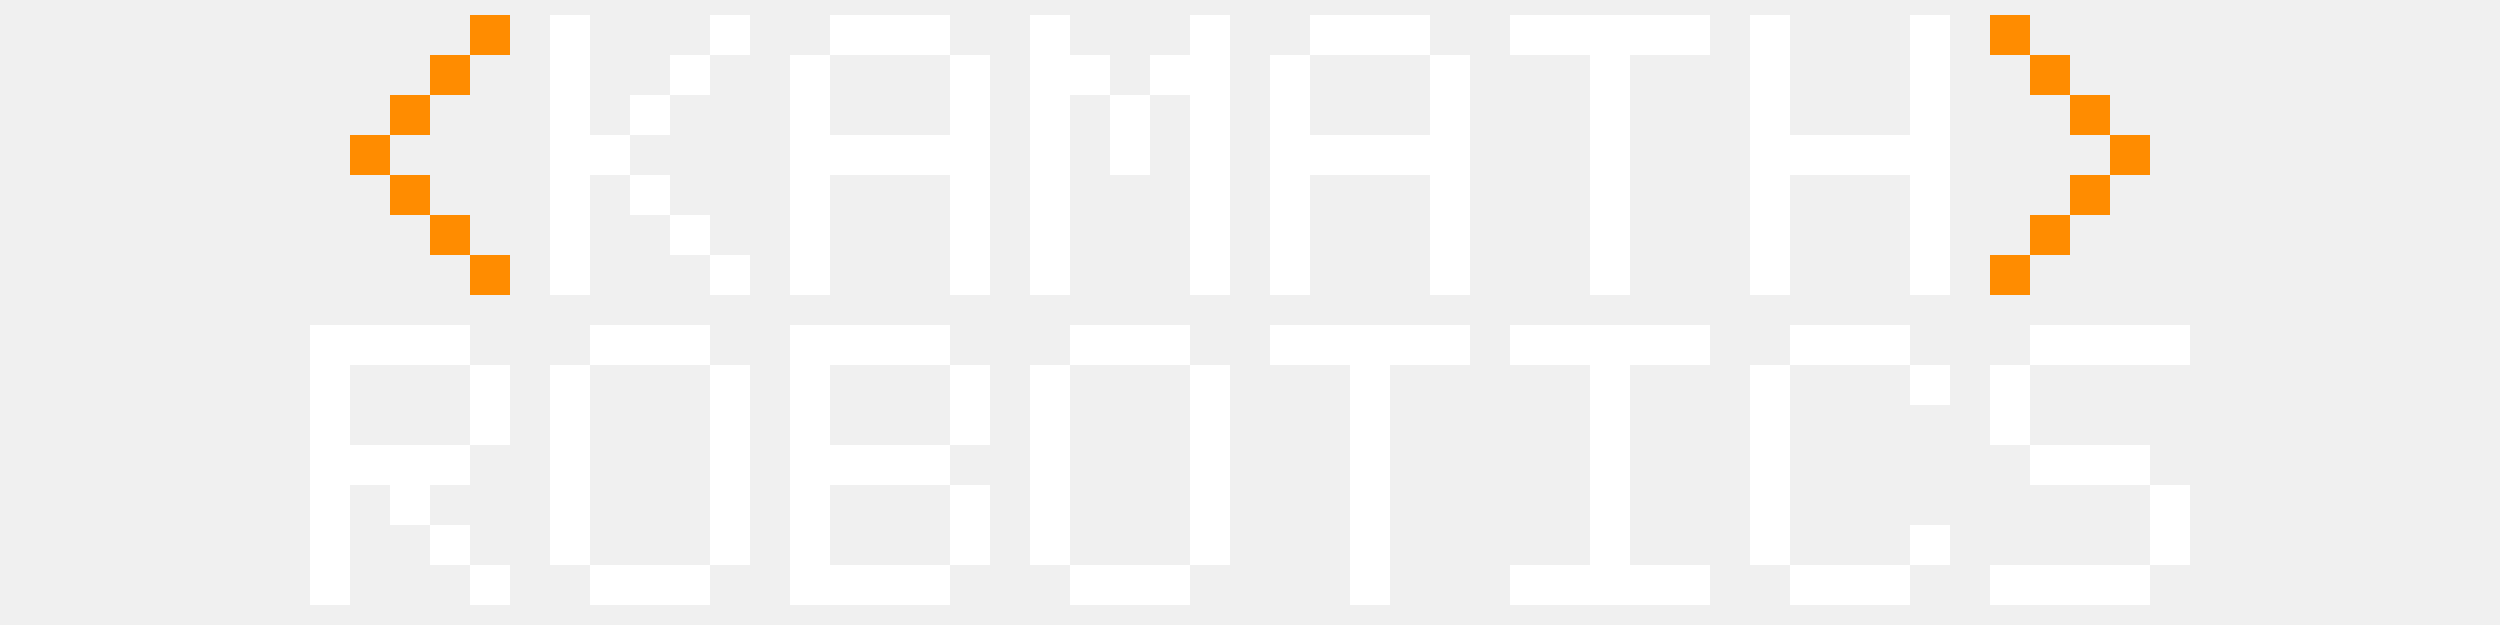
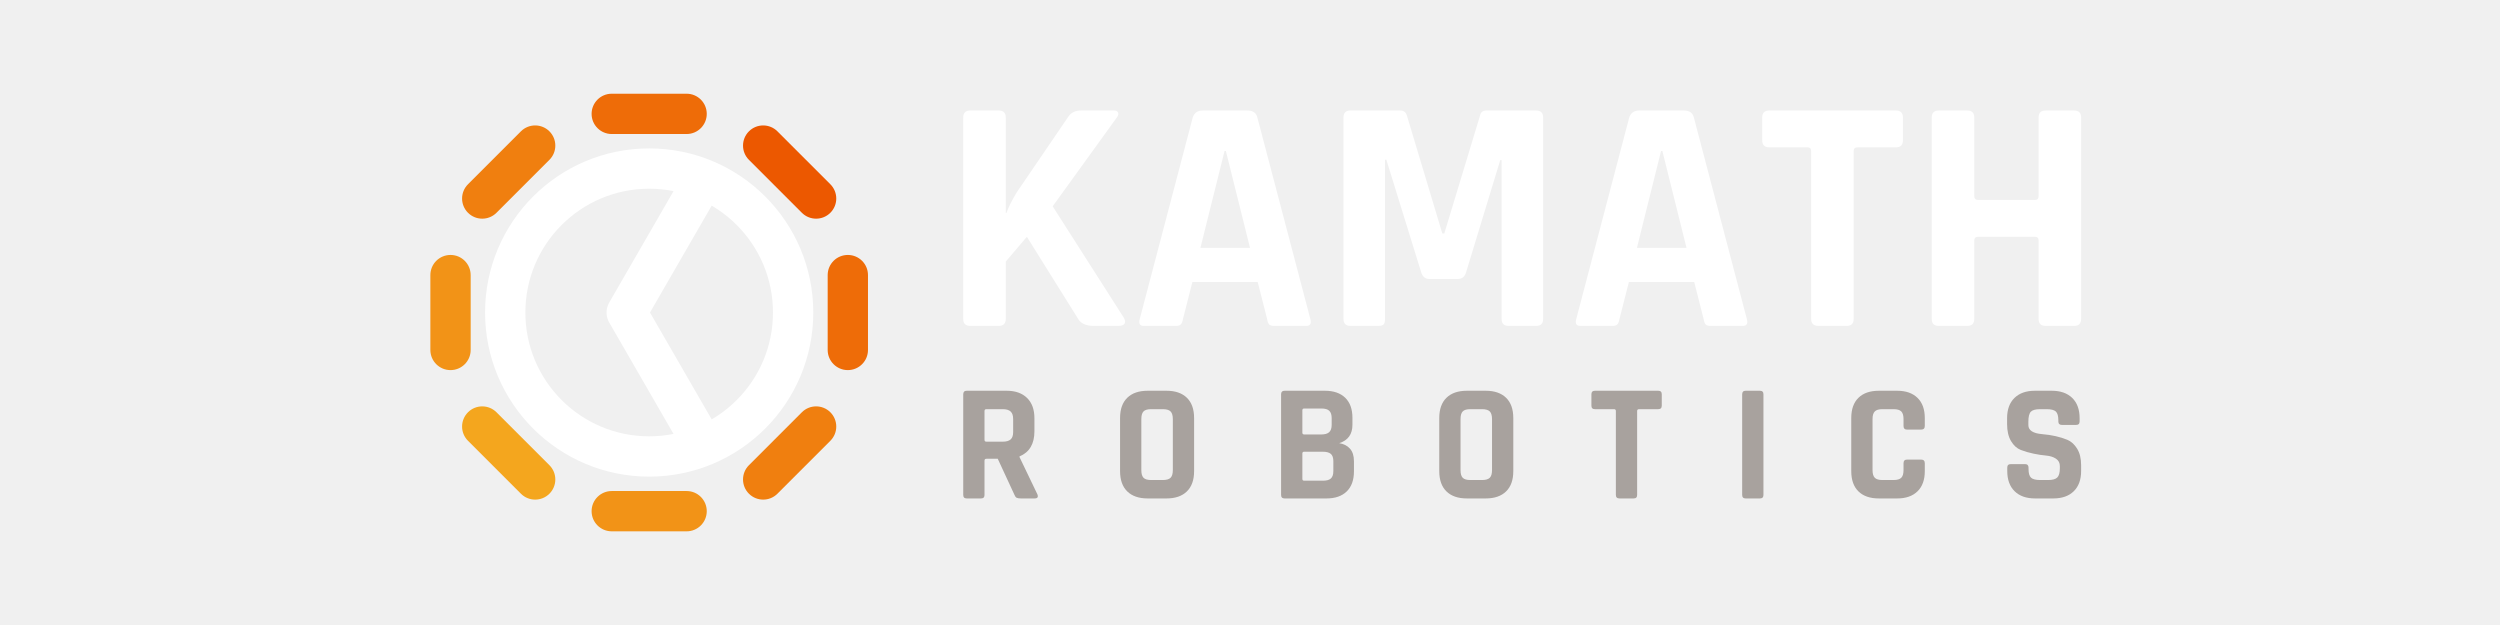
- <svg xmlns="http://www.w3.org/2000/svg" viewBox="0 0 500 125" width="500" height="125">
-   <g>
-     <rect x="94" y="3" width="8" height="8" fill="#ff8c00" />
-     <rect x="86" y="11" width="8" height="8" fill="#ff8c00" />
-     <rect x="78" y="19" width="8" height="8" fill="#ff8c00" />
-     <rect x="70" y="27" width="8" height="8" fill="#ff8c00" />
-     <rect x="78" y="35" width="8" height="8" fill="#ff8c00" />
-     <rect x="86" y="43" width="8" height="8" fill="#ff8c00" />
-     <rect x="94" y="51" width="8" height="8" fill="#ff8c00" />
-     <rect x="110" y="3" width="8" height="8" fill="#ffffff" />
-     <rect x="142" y="3" width="8" height="8" fill="#ffffff" />
-     <rect x="110" y="11" width="8" height="8" fill="#ffffff" />
-     <rect x="134" y="11" width="8" height="8" fill="#ffffff" />
-     <rect x="110" y="19" width="8" height="8" fill="#ffffff" />
-     <rect x="126" y="19" width="8" height="8" fill="#ffffff" />
-     <rect x="110" y="27" width="8" height="8" fill="#ffffff" />
-     <rect x="118" y="27" width="8" height="8" fill="#ffffff" />
-     <rect x="110" y="35" width="8" height="8" fill="#ffffff" />
-     <rect x="126" y="35" width="8" height="8" fill="#ffffff" />
-     <rect x="110" y="43" width="8" height="8" fill="#ffffff" />
-     <rect x="134" y="43" width="8" height="8" fill="#ffffff" />
-     <rect x="110" y="51" width="8" height="8" fill="#ffffff" />
-     <rect x="142" y="51" width="8" height="8" fill="#ffffff" />
-     <rect x="166" y="3" width="8" height="8" fill="#ffffff" />
-     <rect x="174" y="3" width="8" height="8" fill="#ffffff" />
-     <rect x="182" y="3" width="8" height="8" fill="#ffffff" />
-     <rect x="158" y="11" width="8" height="8" fill="#ffffff" />
-     <rect x="190" y="11" width="8" height="8" fill="#ffffff" />
-     <rect x="158" y="19" width="8" height="8" fill="#ffffff" />
-     <rect x="190" y="19" width="8" height="8" fill="#ffffff" />
-     <rect x="158" y="27" width="8" height="8" fill="#ffffff" />
-     <rect x="166" y="27" width="8" height="8" fill="#ffffff" />
-     <rect x="174" y="27" width="8" height="8" fill="#ffffff" />
-     <rect x="182" y="27" width="8" height="8" fill="#ffffff" />
-     <rect x="190" y="27" width="8" height="8" fill="#ffffff" />
-     <rect x="158" y="35" width="8" height="8" fill="#ffffff" />
-     <rect x="190" y="35" width="8" height="8" fill="#ffffff" />
-     <rect x="158" y="43" width="8" height="8" fill="#ffffff" />
-     <rect x="190" y="43" width="8" height="8" fill="#ffffff" />
-     <rect x="158" y="51" width="8" height="8" fill="#ffffff" />
-     <rect x="190" y="51" width="8" height="8" fill="#ffffff" />
-     <rect x="206" y="3" width="8" height="8" fill="#ffffff" />
-     <rect x="238" y="3" width="8" height="8" fill="#ffffff" />
-     <rect x="206" y="11" width="8" height="8" fill="#ffffff" />
-     <rect x="214" y="11" width="8" height="8" fill="#ffffff" />
-     <rect x="230" y="11" width="8" height="8" fill="#ffffff" />
-     <rect x="238" y="11" width="8" height="8" fill="#ffffff" />
-     <rect x="206" y="19" width="8" height="8" fill="#ffffff" />
-     <rect x="222" y="19" width="8" height="8" fill="#ffffff" />
-     <rect x="238" y="19" width="8" height="8" fill="#ffffff" />
-     <rect x="206" y="27" width="8" height="8" fill="#ffffff" />
-     <rect x="222" y="27" width="8" height="8" fill="#ffffff" />
-     <rect x="238" y="27" width="8" height="8" fill="#ffffff" />
-     <rect x="206" y="35" width="8" height="8" fill="#ffffff" />
-     <rect x="238" y="35" width="8" height="8" fill="#ffffff" />
-     <rect x="206" y="43" width="8" height="8" fill="#ffffff" />
-     <rect x="238" y="43" width="8" height="8" fill="#ffffff" />
-     <rect x="206" y="51" width="8" height="8" fill="#ffffff" />
-     <rect x="238" y="51" width="8" height="8" fill="#ffffff" />
-     <rect x="262" y="3" width="8" height="8" fill="#ffffff" />
-     <rect x="270" y="3" width="8" height="8" fill="#ffffff" />
-     <rect x="278" y="3" width="8" height="8" fill="#ffffff" />
-     <rect x="254" y="11" width="8" height="8" fill="#ffffff" />
-     <rect x="286" y="11" width="8" height="8" fill="#ffffff" />
-     <rect x="254" y="19" width="8" height="8" fill="#ffffff" />
-     <rect x="286" y="19" width="8" height="8" fill="#ffffff" />
-     <rect x="254" y="27" width="8" height="8" fill="#ffffff" />
-     <rect x="262" y="27" width="8" height="8" fill="#ffffff" />
-     <rect x="270" y="27" width="8" height="8" fill="#ffffff" />
-     <rect x="278" y="27" width="8" height="8" fill="#ffffff" />
-     <rect x="286" y="27" width="8" height="8" fill="#ffffff" />
-     <rect x="254" y="35" width="8" height="8" fill="#ffffff" />
-     <rect x="286" y="35" width="8" height="8" fill="#ffffff" />
-     <rect x="254" y="43" width="8" height="8" fill="#ffffff" />
-     <rect x="286" y="43" width="8" height="8" fill="#ffffff" />
-     <rect x="254" y="51" width="8" height="8" fill="#ffffff" />
-     <rect x="286" y="51" width="8" height="8" fill="#ffffff" />
-     <rect x="302" y="3" width="8" height="8" fill="#ffffff" />
-     <rect x="310" y="3" width="8" height="8" fill="#ffffff" />
-     <rect x="318" y="3" width="8" height="8" fill="#ffffff" />
-     <rect x="326" y="3" width="8" height="8" fill="#ffffff" />
-     <rect x="334" y="3" width="8" height="8" fill="#ffffff" />
-     <rect x="318" y="11" width="8" height="8" fill="#ffffff" />
-     <rect x="318" y="19" width="8" height="8" fill="#ffffff" />
-     <rect x="318" y="27" width="8" height="8" fill="#ffffff" />
-     <rect x="318" y="35" width="8" height="8" fill="#ffffff" />
-     <rect x="318" y="43" width="8" height="8" fill="#ffffff" />
-     <rect x="318" y="51" width="8" height="8" fill="#ffffff" />
-     <rect x="350" y="3" width="8" height="8" fill="#ffffff" />
-     <rect x="382" y="3" width="8" height="8" fill="#ffffff" />
-     <rect x="350" y="11" width="8" height="8" fill="#ffffff" />
-     <rect x="382" y="11" width="8" height="8" fill="#ffffff" />
-     <rect x="350" y="19" width="8" height="8" fill="#ffffff" />
-     <rect x="382" y="19" width="8" height="8" fill="#ffffff" />
-     <rect x="350" y="27" width="8" height="8" fill="#ffffff" />
-     <rect x="358" y="27" width="8" height="8" fill="#ffffff" />
-     <rect x="366" y="27" width="8" height="8" fill="#ffffff" />
-     <rect x="374" y="27" width="8" height="8" fill="#ffffff" />
-     <rect x="382" y="27" width="8" height="8" fill="#ffffff" />
-     <rect x="350" y="35" width="8" height="8" fill="#ffffff" />
-     <rect x="382" y="35" width="8" height="8" fill="#ffffff" />
-     <rect x="350" y="43" width="8" height="8" fill="#ffffff" />
-     <rect x="382" y="43" width="8" height="8" fill="#ffffff" />
-     <rect x="350" y="51" width="8" height="8" fill="#ffffff" />
-     <rect x="382" y="51" width="8" height="8" fill="#ffffff" />
-     <rect x="398" y="3" width="8" height="8" fill="#ff8c00" />
-     <rect x="406" y="11" width="8" height="8" fill="#ff8c00" />
-     <rect x="414" y="19" width="8" height="8" fill="#ff8c00" />
-     <rect x="422" y="27" width="8" height="8" fill="#ff8c00" />
-     <rect x="414" y="35" width="8" height="8" fill="#ff8c00" />
-     <rect x="406" y="43" width="8" height="8" fill="#ff8c00" />
-     <rect x="398" y="51" width="8" height="8" fill="#ff8c00" />
-     <rect x="62" y="65" width="8" height="8" fill="#ffffff" />
-     <rect x="70" y="65" width="8" height="8" fill="#ffffff" />
-     <rect x="78" y="65" width="8" height="8" fill="#ffffff" />
-     <rect x="86" y="65" width="8" height="8" fill="#ffffff" />
-     <rect x="62" y="73" width="8" height="8" fill="#ffffff" />
-     <rect x="94" y="73" width="8" height="8" fill="#ffffff" />
-     <rect x="62" y="81" width="8" height="8" fill="#ffffff" />
-     <rect x="94" y="81" width="8" height="8" fill="#ffffff" />
-     <rect x="62" y="89" width="8" height="8" fill="#ffffff" />
-     <rect x="70" y="89" width="8" height="8" fill="#ffffff" />
-     <rect x="78" y="89" width="8" height="8" fill="#ffffff" />
-     <rect x="86" y="89" width="8" height="8" fill="#ffffff" />
-     <rect x="62" y="97" width="8" height="8" fill="#ffffff" />
-     <rect x="78" y="97" width="8" height="8" fill="#ffffff" />
-     <rect x="62" y="105" width="8" height="8" fill="#ffffff" />
-     <rect x="86" y="105" width="8" height="8" fill="#ffffff" />
-     <rect x="62" y="113" width="8" height="8" fill="#ffffff" />
-     <rect x="94" y="113" width="8" height="8" fill="#ffffff" />
-     <rect x="118" y="65" width="8" height="8" fill="#ffffff" />
-     <rect x="126" y="65" width="8" height="8" fill="#ffffff" />
-     <rect x="134" y="65" width="8" height="8" fill="#ffffff" />
-     <rect x="110" y="73" width="8" height="8" fill="#ffffff" />
-     <rect x="142" y="73" width="8" height="8" fill="#ffffff" />
-     <rect x="110" y="81" width="8" height="8" fill="#ffffff" />
-     <rect x="142" y="81" width="8" height="8" fill="#ffffff" />
-     <rect x="110" y="89" width="8" height="8" fill="#ffffff" />
-     <rect x="142" y="89" width="8" height="8" fill="#ffffff" />
-     <rect x="110" y="97" width="8" height="8" fill="#ffffff" />
-     <rect x="142" y="97" width="8" height="8" fill="#ffffff" />
-     <rect x="110" y="105" width="8" height="8" fill="#ffffff" />
-     <rect x="142" y="105" width="8" height="8" fill="#ffffff" />
-     <rect x="118" y="113" width="8" height="8" fill="#ffffff" />
-     <rect x="126" y="113" width="8" height="8" fill="#ffffff" />
-     <rect x="134" y="113" width="8" height="8" fill="#ffffff" />
-     <rect x="158" y="65" width="8" height="8" fill="#ffffff" />
-     <rect x="166" y="65" width="8" height="8" fill="#ffffff" />
-     <rect x="174" y="65" width="8" height="8" fill="#ffffff" />
-     <rect x="182" y="65" width="8" height="8" fill="#ffffff" />
-     <rect x="158" y="73" width="8" height="8" fill="#ffffff" />
-     <rect x="190" y="73" width="8" height="8" fill="#ffffff" />
-     <rect x="158" y="81" width="8" height="8" fill="#ffffff" />
-     <rect x="190" y="81" width="8" height="8" fill="#ffffff" />
-     <rect x="158" y="89" width="8" height="8" fill="#ffffff" />
-     <rect x="166" y="89" width="8" height="8" fill="#ffffff" />
-     <rect x="174" y="89" width="8" height="8" fill="#ffffff" />
-     <rect x="182" y="89" width="8" height="8" fill="#ffffff" />
-     <rect x="158" y="97" width="8" height="8" fill="#ffffff" />
-     <rect x="190" y="97" width="8" height="8" fill="#ffffff" />
-     <rect x="158" y="105" width="8" height="8" fill="#ffffff" />
-     <rect x="190" y="105" width="8" height="8" fill="#ffffff" />
-     <rect x="158" y="113" width="8" height="8" fill="#ffffff" />
-     <rect x="166" y="113" width="8" height="8" fill="#ffffff" />
-     <rect x="174" y="113" width="8" height="8" fill="#ffffff" />
-     <rect x="182" y="113" width="8" height="8" fill="#ffffff" />
-     <rect x="214" y="65" width="8" height="8" fill="#ffffff" />
-     <rect x="222" y="65" width="8" height="8" fill="#ffffff" />
-     <rect x="230" y="65" width="8" height="8" fill="#ffffff" />
-     <rect x="206" y="73" width="8" height="8" fill="#ffffff" />
-     <rect x="238" y="73" width="8" height="8" fill="#ffffff" />
-     <rect x="206" y="81" width="8" height="8" fill="#ffffff" />
-     <rect x="238" y="81" width="8" height="8" fill="#ffffff" />
-     <rect x="206" y="89" width="8" height="8" fill="#ffffff" />
-     <rect x="238" y="89" width="8" height="8" fill="#ffffff" />
-     <rect x="206" y="97" width="8" height="8" fill="#ffffff" />
-     <rect x="238" y="97" width="8" height="8" fill="#ffffff" />
-     <rect x="206" y="105" width="8" height="8" fill="#ffffff" />
-     <rect x="238" y="105" width="8" height="8" fill="#ffffff" />
-     <rect x="214" y="113" width="8" height="8" fill="#ffffff" />
-     <rect x="222" y="113" width="8" height="8" fill="#ffffff" />
-     <rect x="230" y="113" width="8" height="8" fill="#ffffff" />
-     <rect x="254" y="65" width="8" height="8" fill="#ffffff" />
-     <rect x="262" y="65" width="8" height="8" fill="#ffffff" />
-     <rect x="270" y="65" width="8" height="8" fill="#ffffff" />
-     <rect x="278" y="65" width="8" height="8" fill="#ffffff" />
-     <rect x="286" y="65" width="8" height="8" fill="#ffffff" />
-     <rect x="270" y="73" width="8" height="8" fill="#ffffff" />
-     <rect x="270" y="81" width="8" height="8" fill="#ffffff" />
-     <rect x="270" y="89" width="8" height="8" fill="#ffffff" />
-     <rect x="270" y="97" width="8" height="8" fill="#ffffff" />
-     <rect x="270" y="105" width="8" height="8" fill="#ffffff" />
-     <rect x="270" y="113" width="8" height="8" fill="#ffffff" />
-     <rect x="302" y="65" width="8" height="8" fill="#ffffff" />
-     <rect x="310" y="65" width="8" height="8" fill="#ffffff" />
-     <rect x="318" y="65" width="8" height="8" fill="#ffffff" />
-     <rect x="326" y="65" width="8" height="8" fill="#ffffff" />
-     <rect x="334" y="65" width="8" height="8" fill="#ffffff" />
-     <rect x="318" y="73" width="8" height="8" fill="#ffffff" />
-     <rect x="318" y="81" width="8" height="8" fill="#ffffff" />
-     <rect x="318" y="89" width="8" height="8" fill="#ffffff" />
-     <rect x="318" y="97" width="8" height="8" fill="#ffffff" />
-     <rect x="318" y="105" width="8" height="8" fill="#ffffff" />
-     <rect x="302" y="113" width="8" height="8" fill="#ffffff" />
-     <rect x="310" y="113" width="8" height="8" fill="#ffffff" />
-     <rect x="318" y="113" width="8" height="8" fill="#ffffff" />
-     <rect x="326" y="113" width="8" height="8" fill="#ffffff" />
-     <rect x="334" y="113" width="8" height="8" fill="#ffffff" />
-     <rect x="358" y="65" width="8" height="8" fill="#ffffff" />
-     <rect x="366" y="65" width="8" height="8" fill="#ffffff" />
-     <rect x="374" y="65" width="8" height="8" fill="#ffffff" />
-     <rect x="350" y="73" width="8" height="8" fill="#ffffff" />
-     <rect x="382" y="73" width="8" height="8" fill="#ffffff" />
-     <rect x="350" y="81" width="8" height="8" fill="#ffffff" />
-     <rect x="350" y="89" width="8" height="8" fill="#ffffff" />
-     <rect x="350" y="97" width="8" height="8" fill="#ffffff" />
-     <rect x="350" y="105" width="8" height="8" fill="#ffffff" />
-     <rect x="382" y="105" width="8" height="8" fill="#ffffff" />
-     <rect x="358" y="113" width="8" height="8" fill="#ffffff" />
-     <rect x="366" y="113" width="8" height="8" fill="#ffffff" />
-     <rect x="374" y="113" width="8" height="8" fill="#ffffff" />
-     <rect x="406" y="65" width="8" height="8" fill="#ffffff" />
-     <rect x="414" y="65" width="8" height="8" fill="#ffffff" />
-     <rect x="422" y="65" width="8" height="8" fill="#ffffff" />
-     <rect x="430" y="65" width="8" height="8" fill="#ffffff" />
-     <rect x="398" y="73" width="8" height="8" fill="#ffffff" />
-     <rect x="398" y="81" width="8" height="8" fill="#ffffff" />
-     <rect x="406" y="89" width="8" height="8" fill="#ffffff" />
-     <rect x="414" y="89" width="8" height="8" fill="#ffffff" />
-     <rect x="422" y="89" width="8" height="8" fill="#ffffff" />
-     <rect x="430" y="97" width="8" height="8" fill="#ffffff" />
-     <rect x="430" y="105" width="8" height="8" fill="#ffffff" />
-     <rect x="398" y="113" width="8" height="8" fill="#ffffff" />
-     <rect x="406" y="113" width="8" height="8" fill="#ffffff" />
-     <rect x="414" y="113" width="8" height="8" fill="#ffffff" />
-     <rect x="422" y="113" width="8" height="8" fill="#ffffff" />
+ <svg xmlns="http://www.w3.org/2000/svg" viewBox="0 0 500 125" width="500" height="125" role="img" aria-label="Kamath Robotics">
+   <g transform="translate(83.77 16.44) scale(1.151625) translate(-10 -10)">
+     <g transform="rotate(0 50 50)">
+       <rect x="40" y="12" width="20" height="7" rx="3.5" fill="#EE6C08" />
+     </g>
+     <g transform="rotate(45 50 50)">
+       <rect x="40" y="12" width="20" height="7" rx="3.5" fill="#EC5800" />
+     </g>
+     <g transform="rotate(90 50 50)">
+       <rect x="40" y="12" width="20" height="7" rx="3.5" fill="#EE6C08" />
+     </g>
+     <g transform="rotate(135 50 50)">
+       <rect x="40" y="12" width="20" height="7" rx="3.5" fill="#F07F0F" />
+     </g>
+     <g transform="rotate(180 50 50)">
+       <rect x="40" y="12" width="20" height="7" rx="3.5" fill="#F29317" />
+     </g>
+     <g transform="rotate(225 50 50)">
+       <rect x="40" y="12" width="20" height="7" rx="3.5" fill="#F4A61E" />
+     </g>
+     <g transform="rotate(270 50 50)">
+       <rect x="40" y="12" width="20" height="7" rx="3.5" fill="#F29317" />
+     </g>
+     <g transform="rotate(315 50 50)">
+       <rect x="40" y="12" width="20" height="7" rx="3.5" fill="#F07F0F" />
+     </g>
+     <circle cx="50" cy="50" r="25" fill="none" stroke="#FFFFFF" stroke-width="7" />
+     <g transform="translate(-3.9 0)" stroke="#FFFFFF" stroke-width="7" stroke-linecap="butt" stroke-linejoin="round" fill="none">
+       <path d="M62.25 28.78 L50 50 L62.25 71.22" />
+     </g>
+   </g>
+   <g fill="#FFFFFF">
+     <path transform="translate(188.29 65.18) scale(0.067 -0.067)" d="M171 0L86 0Q65 0 65 21L65 622Q65 643 86 643L171 643Q192 643 192 622L192 337L194 337Q202 361 225 399L377 622Q390 643 416 643L514 643Q525 643 527.5 636.5Q530 630 522 620L332 357L544 25Q551 13 546.5 6.5Q542 0 528 0L455 0Q420 0 408 21L255 266L192 192L192 21Q192 0 171 0Z" />
+     <path transform="translate(226.35 65.18) scale(0.067 -0.067)" d="M132 0L36 0Q18 0 24 21L182 622Q189 643 212 643L345 643Q370 643 375 622L533 21Q539 0 521 0L425 0Q414 0 410 4.5Q406 9 404 21L376 131L181 131L153 21Q151 9 146.5 4.5Q142 0 132 0ZM277 522L205 233L353 233L281 522Z" />
+     <path transform="translate(264.34 65.18) scale(0.067 -0.067)" d="M492 643L640 643Q661 643 661 622L661 21Q661 0 640 0L558 0Q537 0 537 21L537 495L533 495L431 160Q425 140 406 140L322 140Q303 140 297 160L193 496L189 496L189 21Q189 9 185 4.5Q181 0 168 0L86 0Q65 0 65 21L65 622Q65 643 86 643L235 643Q249 643 254 629L360 276L366 276L473 629Q476 643 492 643Z" />
+     <path transform="translate(313.65 65.18) scale(0.067 -0.067)" d="M132 0L36 0Q18 0 24 21L182 622Q189 643 212 643L345 643Q370 643 375 622L533 21Q539 0 521 0L425 0Q414 0 410 4.5Q406 9 404 21L376 131L181 131L153 21Q151 9 146.5 4.5Q142 0 132 0ZM277 522L205 233L353 233L281 522Z" />
+     <path transform="translate(351.64 65.18) scale(0.067 -0.067)" d="M264 0L180 0Q158 0 158 21L158 522Q158 533 147 533L33 533Q12 533 12 554L12 622Q12 643 33 643L411 643Q432 643 432 622L432 554Q432 533 411 533L297 533Q285 533 285 522L285 21Q285 0 264 0Z" />
+     <path transform="translate(381.99 65.18) scale(0.067 -0.067)" d="M171 0L86 0Q65 0 65 21L65 622Q65 643 86 643L171 643Q192 643 192 622L192 387Q192 376 204 376L373 376Q384 376 384 387L384 622Q384 643 405 643L490 643Q511 643 511 622L511 21Q511 0 490 0L405 0Q384 0 384 21L384 255Q384 266 373 266L204 266Q192 266 192 255L192 21Q192 0 171 0Z" />
+   </g>
+   <g fill="#A8A29E">
+     <path transform="translate(190.47 99.69) scale(0.0335 -0.0335)" d="M171 0L86 0Q65 0 65 21L65 622Q65 643 86 643L324 643Q402 643 446 600Q490 557 490 479L490 401Q490 288 401 251L401 247L508 24Q517 0 491 0L410 0Q392 0 384 4Q376 8 371 21L271 237L204 237Q192 237 192 226L192 21Q192 0 171 0ZM203 339L301 339Q333 339 348 352.5Q363 366 363 396L363 474Q363 505 348 519Q333 533 301 533L203 533Q192 533 192 522L192 350Q192 339 203 339Z" />
+     <path transform="translate(222.17 99.69) scale(0.0335 -0.0335)" d="M240 110L311 110Q343 110 356.5 123.5Q370 137 370 169L370 474Q370 506 356.5 519.5Q343 533 311 533L240 533Q208 533 195 519.5Q182 506 182 474L182 169Q182 137 195 123.5Q208 110 240 110ZM332 0L220 0Q141 0 98 42Q55 84 55 163L55 480Q55 559 98 601Q141 643 220 643L332 643Q411 643 454 601Q497 559 497 480L497 163Q497 84 454 42Q411 0 332 0Z" />
+     <path transform="translate(254.04 99.69) scale(0.0335 -0.0335)" d="M203 106L315 106Q348 106 362.5 119.5Q377 133 377 164L377 222Q377 253 362 266Q347 279 313 279L203 279Q192 279 192 268L192 117Q192 106 203 106ZM203 382L305 382Q337 382 352 395.5Q367 409 367 440L367 479Q367 510 352.5 523.5Q338 537 306 537L203 537Q192 537 192 526L192 393Q192 382 203 382ZM65 21L65 622Q65 643 86 643L326 643Q405 643 448 601Q491 559 491 481L491 440Q491 355 412 330Q452 324 476 297.5Q500 271 500 222L500 162Q500 84 457 42Q414 0 336 0L86 0Q65 0 65 21Z" />
+     <path transform="translate(286.01 99.69) scale(0.0335 -0.0335)" d="M240 110L311 110Q343 110 356.5 123.5Q370 137 370 169L370 474Q370 506 356.5 519.5Q343 533 311 533L240 533Q208 533 195 519.5Q182 506 182 474L182 169Q182 137 195 123.5Q208 110 240 110ZM332 0L220 0Q141 0 98 42Q55 84 55 163L55 480Q55 559 98 601Q141 643 220 643L332 643Q411 643 454 601Q497 559 497 480L497 163Q497 84 454 42Q411 0 332 0Z" />
+     <path transform="translate(317.88 99.69) scale(0.0335 -0.0335)" d="M264 0L180 0Q158 0 158 21L158 522Q158 533 147 533L33 533Q12 533 12 554L12 622Q12 643 33 643L411 643Q432 643 432 622L432 554Q432 533 411 533L297 533Q285 533 285 522L285 21Q285 0 264 0Z" />
+     <path transform="translate(346.09 99.69) scale(0.0335 -0.0335)" d="M197 622L197 21Q197 0 176 0L91 0Q70 0 70 21L70 622Q70 643 91 643L176 643Q197 643 197 622Z" />
+     <path transform="translate(368.41 99.69) scale(0.0335 -0.0335)" d="M329 0L220 0Q141 0 98 42Q55 84 55 163L55 480Q55 559 98 601Q141 643 220 643L329 643Q407 643 450.5 600.5Q494 558 494 480L494 433Q494 411 472 411L388 411Q367 411 367 433L367 474Q367 506 353.5 519.5Q340 533 308 533L240 533Q209 533 195.5 519.5Q182 506 182 474L182 169Q182 137 195.5 123.5Q209 110 240 110L308 110Q340 110 353.5 123.5Q367 137 367 169L367 210Q367 232 388 232L472 232Q494 232 494 210L494 163Q494 85 450.5 42.5Q407 0 329 0Z" />
+     <path transform="translate(399.81 99.69) scale(0.0335 -0.0335)" d="M49 164L49 184Q49 205 70 205L155 205Q176 205 176 184L176 176Q176 138 191 124Q206 110 246 110L293 110Q332 110 347.5 125Q363 140 363 181L363 193Q363 222 339.5 237.5Q316 253 281 256Q246 259 205.5 267.5Q165 276 130 289.5Q95 303 71.5 342.5Q48 382 48 444L48 479Q48 557 92 600Q136 643 214 643L314 643Q393 643 437 600Q481 557 481 479L481 460Q481 439 460 439L375 439Q354 439 354 460L354 466Q354 505 339 519Q324 533 284 533L245 533Q204 533 189.5 517.5Q175 502 175 457L175 438Q175 391 257 384Q342 377 408 350Q443 335 466.5 296.5Q490 258 490 198L490 164Q490 86 446 43Q402 0 324 0L215 0Q137 0 93 43Q49 86 49 164Z" />
  </g>
</svg>
